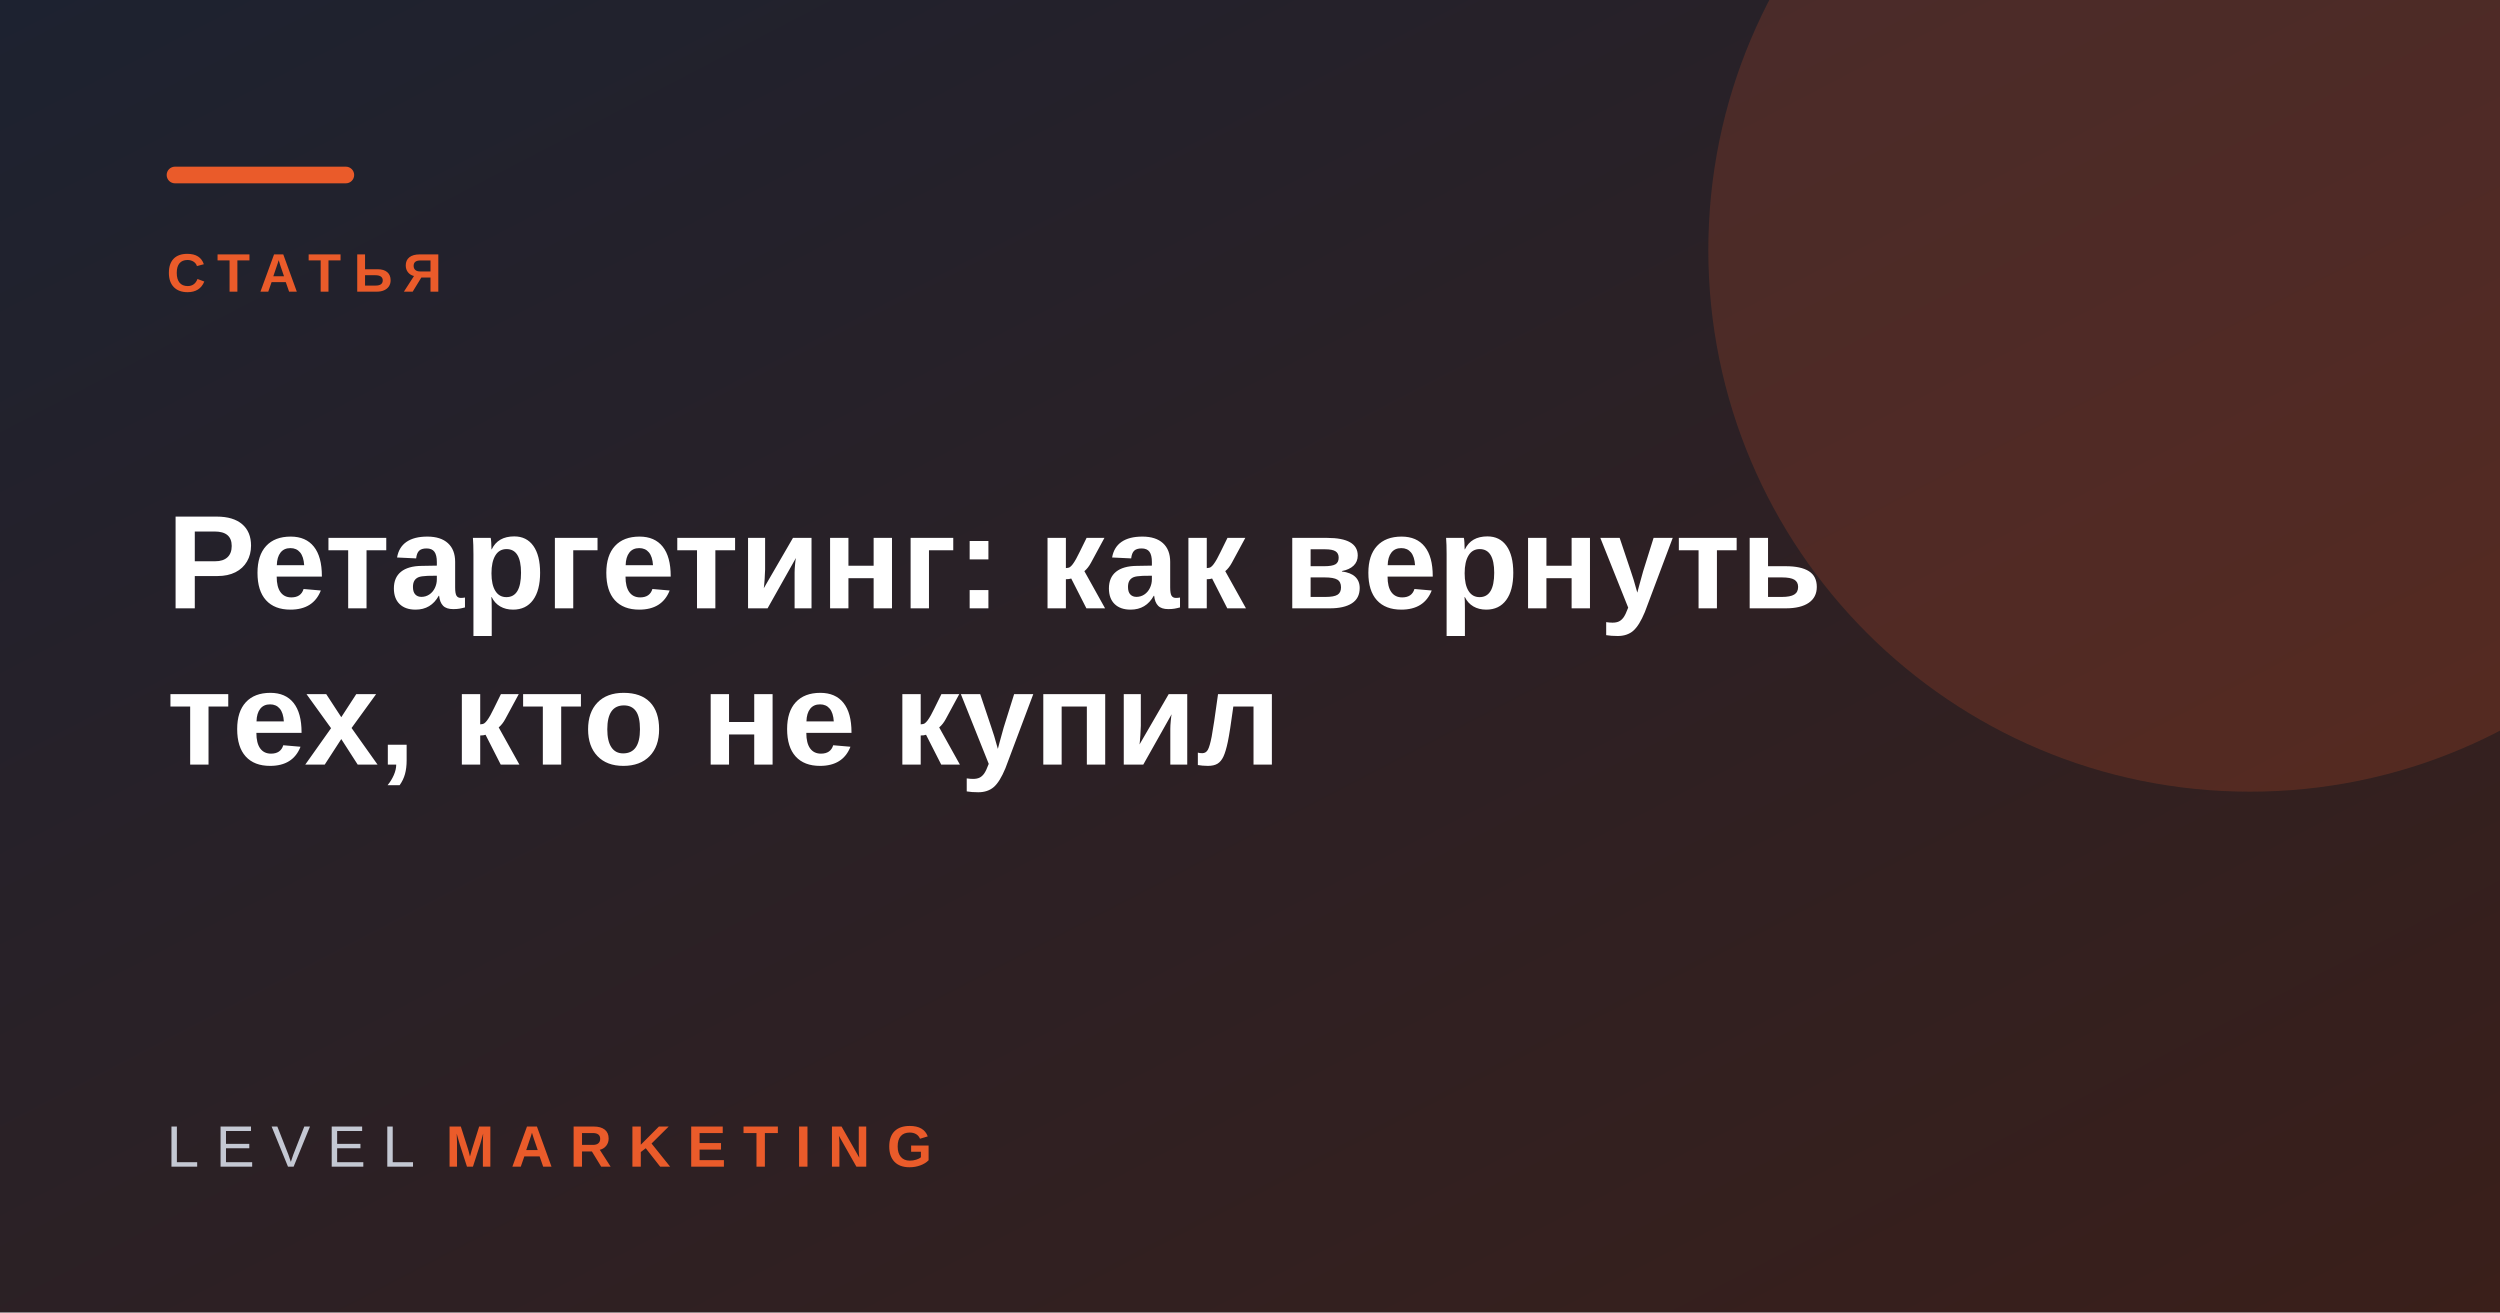
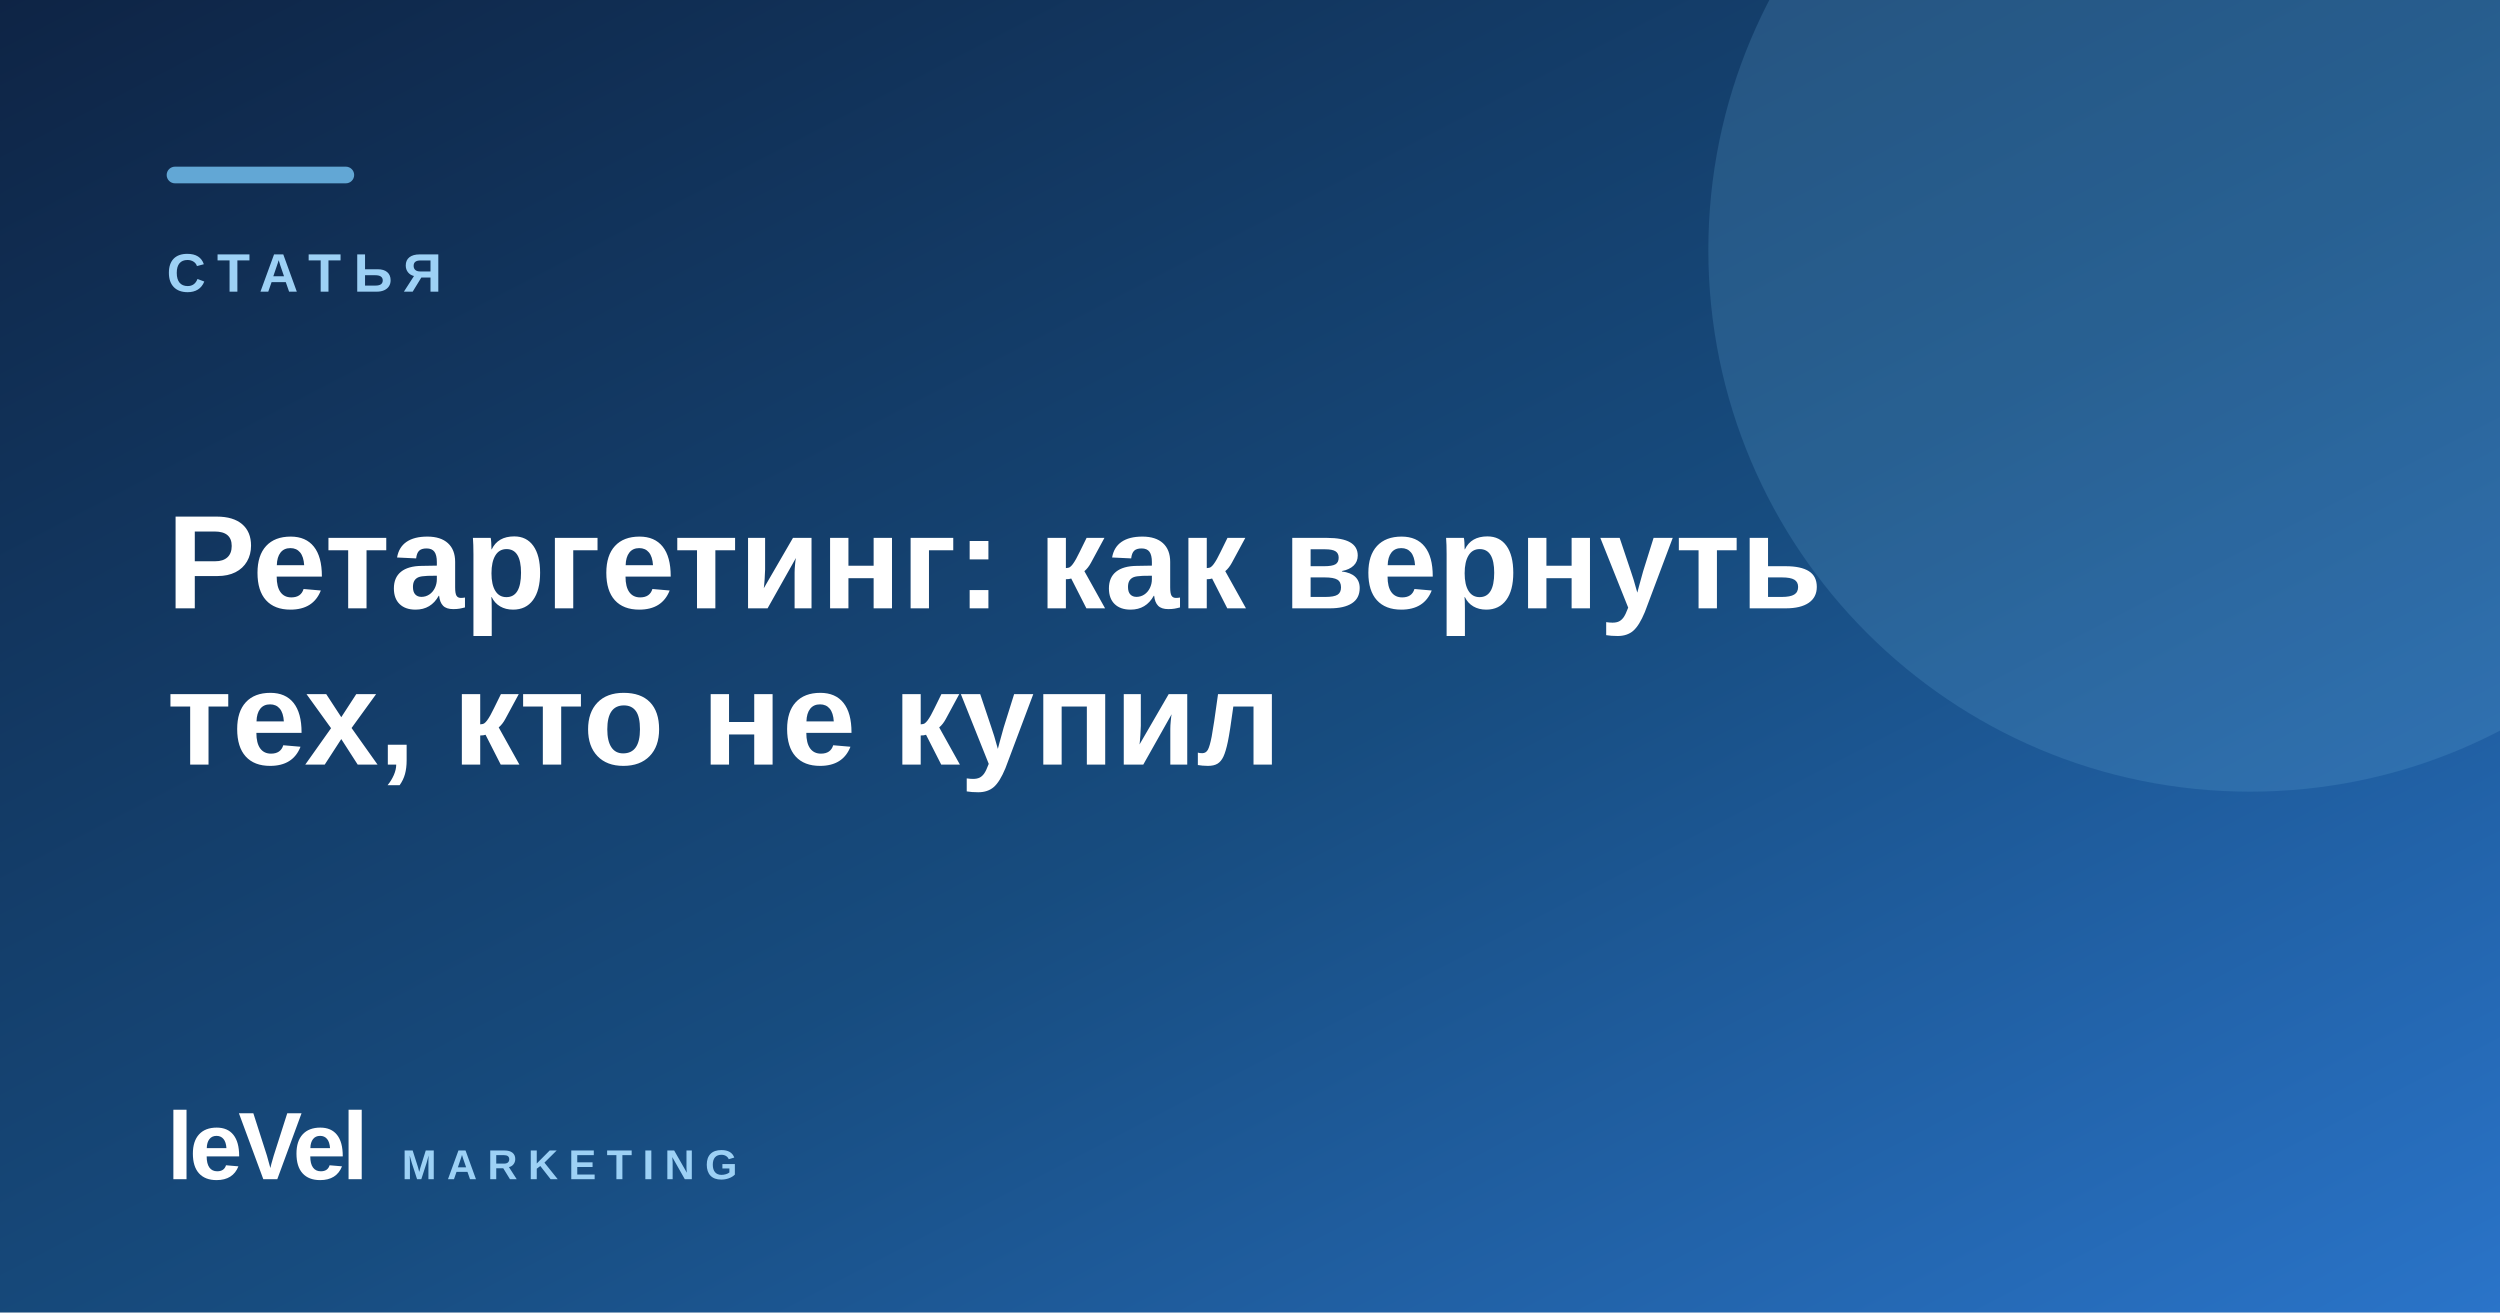
<svg xmlns="http://www.w3.org/2000/svg" viewBox="0 0 1200 630" width="1200" height="630">
  <defs>
    <linearGradient id="g" x1="0" y1="0" x2="1" y2="1">
-       <stop offset="0" stop-color="#1d2230" />
-       <stop offset="1" stop-color="#3a1f1a" />
+       <stop offset="0" stop-color="#0e2445" />
+       <stop offset=".55" stop-color="#174c7f" />
+       <stop offset="1" stop-color="#2a74c9" />
    </linearGradient>
  </defs>
  <rect width="1200" height="630" fill="url(#g)" />
-   <circle cx="1080" cy="120" r="260" fill="#ea5b2a" opacity=".18" />
-   <rect x="80" y="80" width="90" height="8" rx="4" fill="#ea5b2a" />
-   <text x="80" y="140" font-size="26" font-weight="700" letter-spacing="6" fill="#ea5b2a" font-family="Manrope, Arial, Helvetica, sans-serif">СТАТЬЯ</text>
+   <circle cx="1080" cy="120" r="260" fill="#62a7d5" opacity=".22" />
+   <rect x="80" y="80" width="90" height="8" rx="4" fill="#62a7d5" />
+   <text x="80" y="140" font-size="26" font-weight="700" letter-spacing="6" fill="#9dd1f5" font-family="Manrope, Arial, Helvetica, sans-serif">СТАТЬЯ</text>
  <g font-family="Manrope, Arial, Helvetica, sans-serif">
    <text x="80" y="292" font-size="64" font-weight="800" fill="#fff">Ретаргетинг: как вернуть</text>
    <text x="80" y="367" font-size="64" font-weight="800" fill="#fff">тех, кто не купил</text>
  </g>
-   <text x="80" y="560" font-size="28" letter-spacing="8" fill="#c4c8d3" font-family="Manrope, Arial, Helvetica, sans-serif">LEVEL <tspan fill="#ea5b2a" font-weight="800">MARKETING</tspan>
+   <text x="80" y="566" font-size="46" letter-spacing="-2" fill="#fff" font-family="'Archivo Black', 'Arial Black', Arial, sans-serif" font-weight="900">leVel<tspan dx="16" font-size="20" letter-spacing="5" fill="#9dd1f5" font-family="Manrope, Arial, Helvetica, sans-serif" font-weight="700">MARKETING</tspan>
  </text>
</svg>
